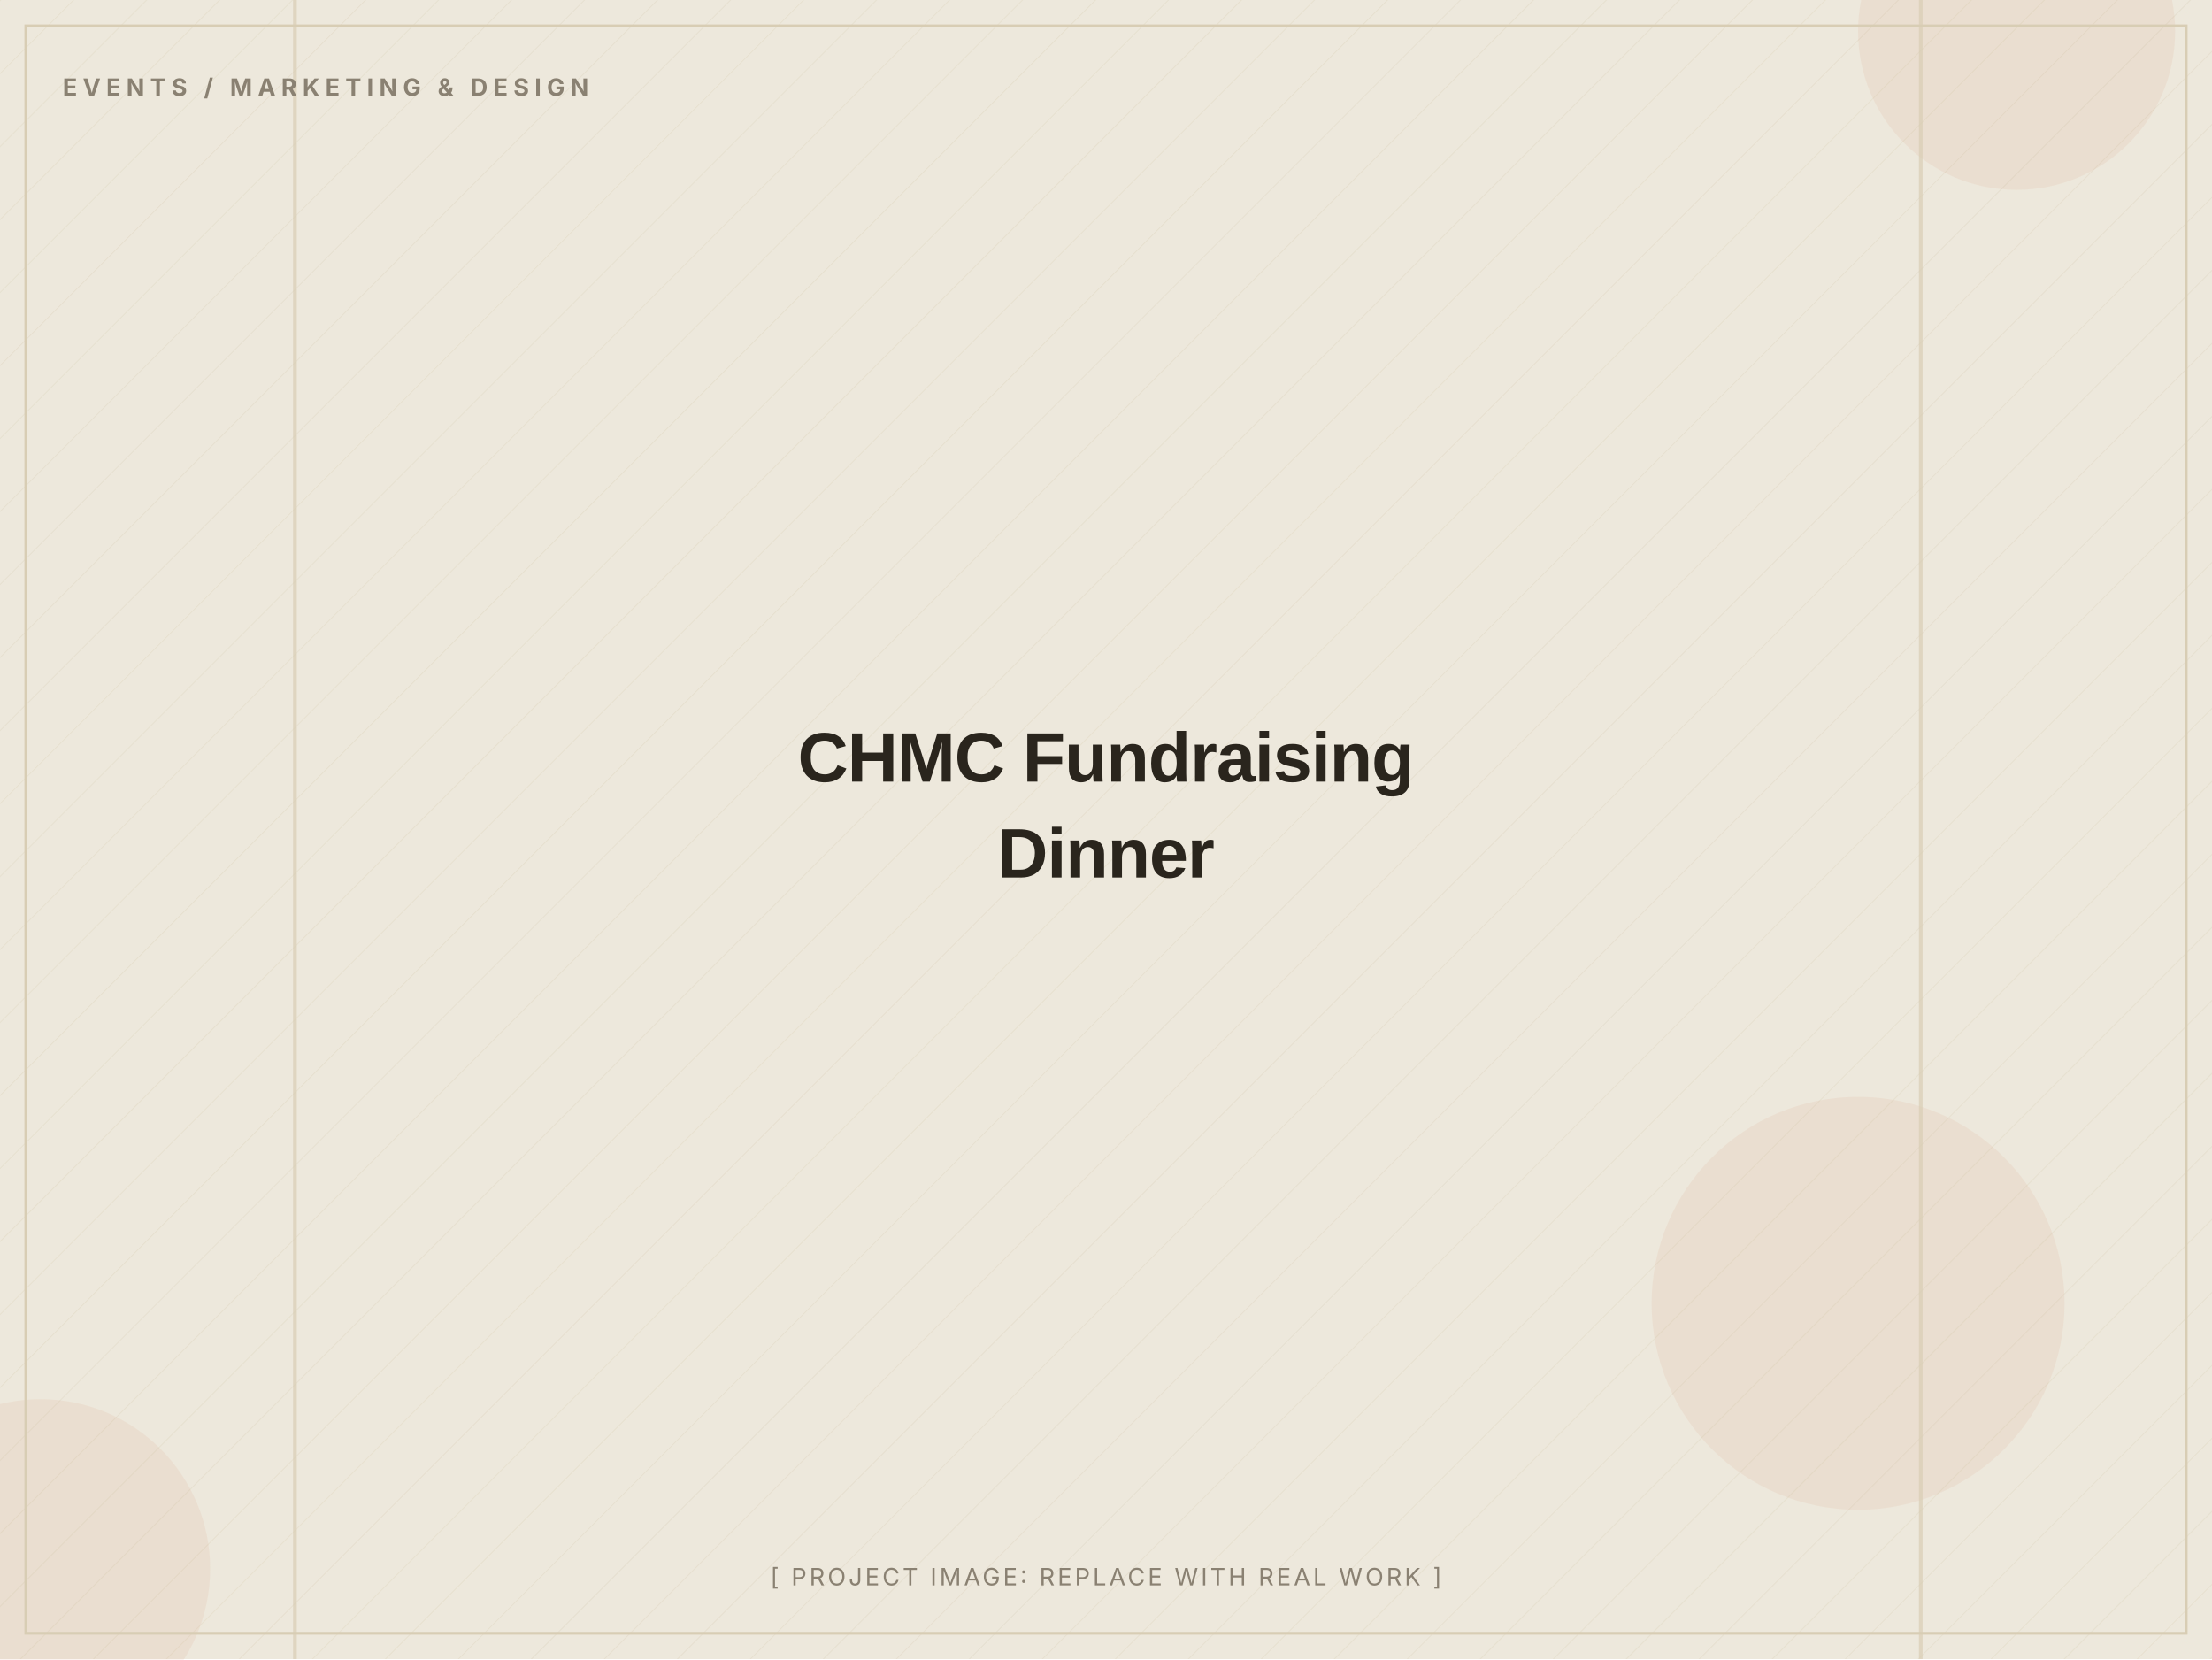
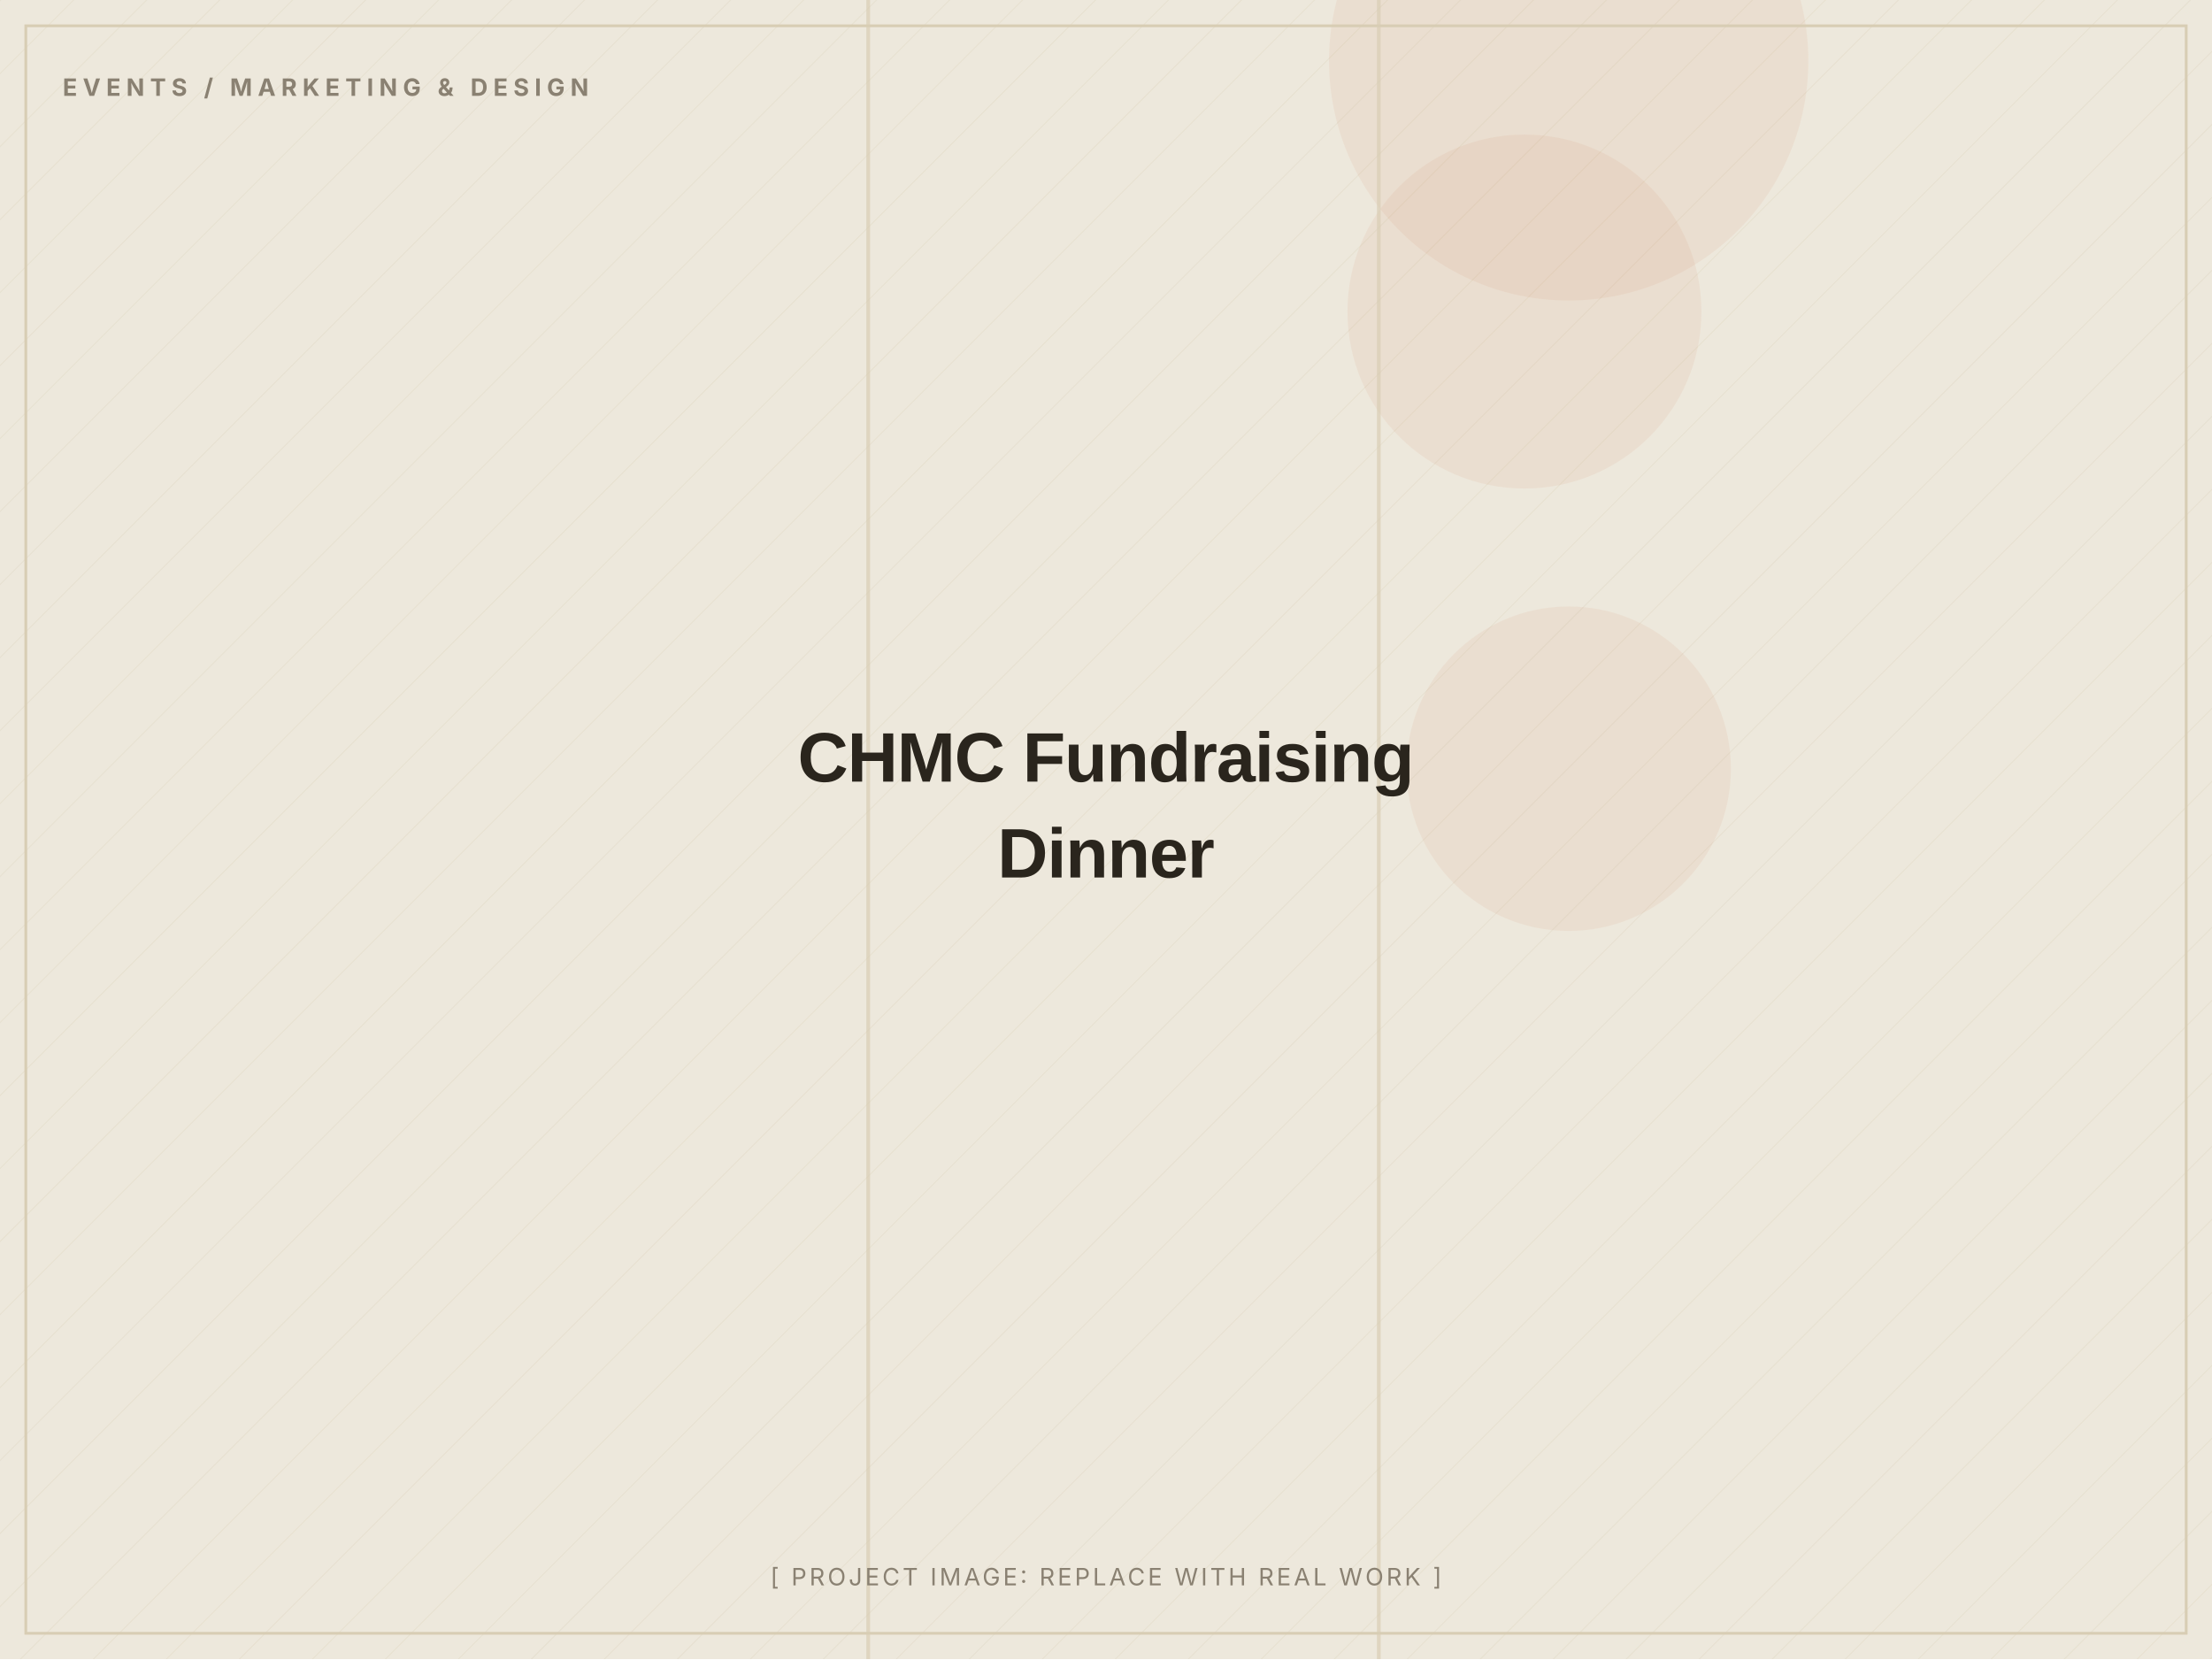
<svg xmlns="http://www.w3.org/2000/svg" width="1200" height="900" viewBox="0 0 1200 900" role="img" aria-label="CHMC Fundraising Dinner (placeholder image)">
  <defs>
    <pattern id="d" width="28" height="28" patternUnits="userSpaceOnUse" patternTransform="rotate(45)">
      <line x1="0" y1="0" x2="0" y2="28" stroke="#D8CDB4" stroke-width="1" opacity="0.5" />
    </pattern>
  </defs>
  <rect width="1200" height="900" fill="#EDE8DC" />
  <rect width="1200" height="900" fill="url(#d)" opacity="0.55" />
-   <circle cx="1008" cy="707" r="112" fill="#C2410C" opacity="0.06" />
-   <circle cx="1094" cy="17" r="86" fill="#C2410C" opacity="0.06" />
-   <circle cx="22" cy="851" r="92" fill="#C2410C" opacity="0.06" />
-   <rect x="159" y="0" width="2" height="900" fill="#D8CDB4" opacity="0.7" />
-   <rect x="1041" y="0" width="2" height="900" fill="#D8CDB4" opacity="0.7" />
+   <circle cx="827" cy="169" r="96" fill="#C2410C" opacity="0.06" />
+   <circle cx="851" cy="417" r="88" fill="#C2410C" opacity="0.06" />
+   <circle cx="851" cy="33" r="130" fill="#C2410C" opacity="0.06" />
+   <rect x="470" y="0" width="2" height="900" fill="#D8CDB4" opacity="0.7" />
+   <rect x="747" y="0" width="2" height="900" fill="#D8CDB4" opacity="0.7" />
  <rect x="14" y="14" width="1172" height="872" fill="none" stroke="#D8CDB4" stroke-width="1.5" />
  <text x="34" y="52" font-family="Inter, Arial, sans-serif" font-weight="700" font-size="13" letter-spacing="3" fill="#8A8172">EVENTS / MARKETING &amp; DESIGN</text>
  <text x="600.0" y="424.0" text-anchor="middle" font-family="Archivo, Arial, sans-serif" font-weight="800" font-size="38" letter-spacing="-0.5" fill="#2A251D">CHMC Fundraising</text>
  <text x="600.0" y="476.0" text-anchor="middle" font-family="Archivo, Arial, sans-serif" font-weight="800" font-size="38" letter-spacing="-0.5" fill="#2A251D">Dinner</text>
  <text x="600.0" y="860" text-anchor="middle" font-family="Inter, Arial, sans-serif" font-size="13" letter-spacing="1.5" fill="#8A8172">[ PROJECT IMAGE: REPLACE WITH REAL WORK ]</text>
</svg>
